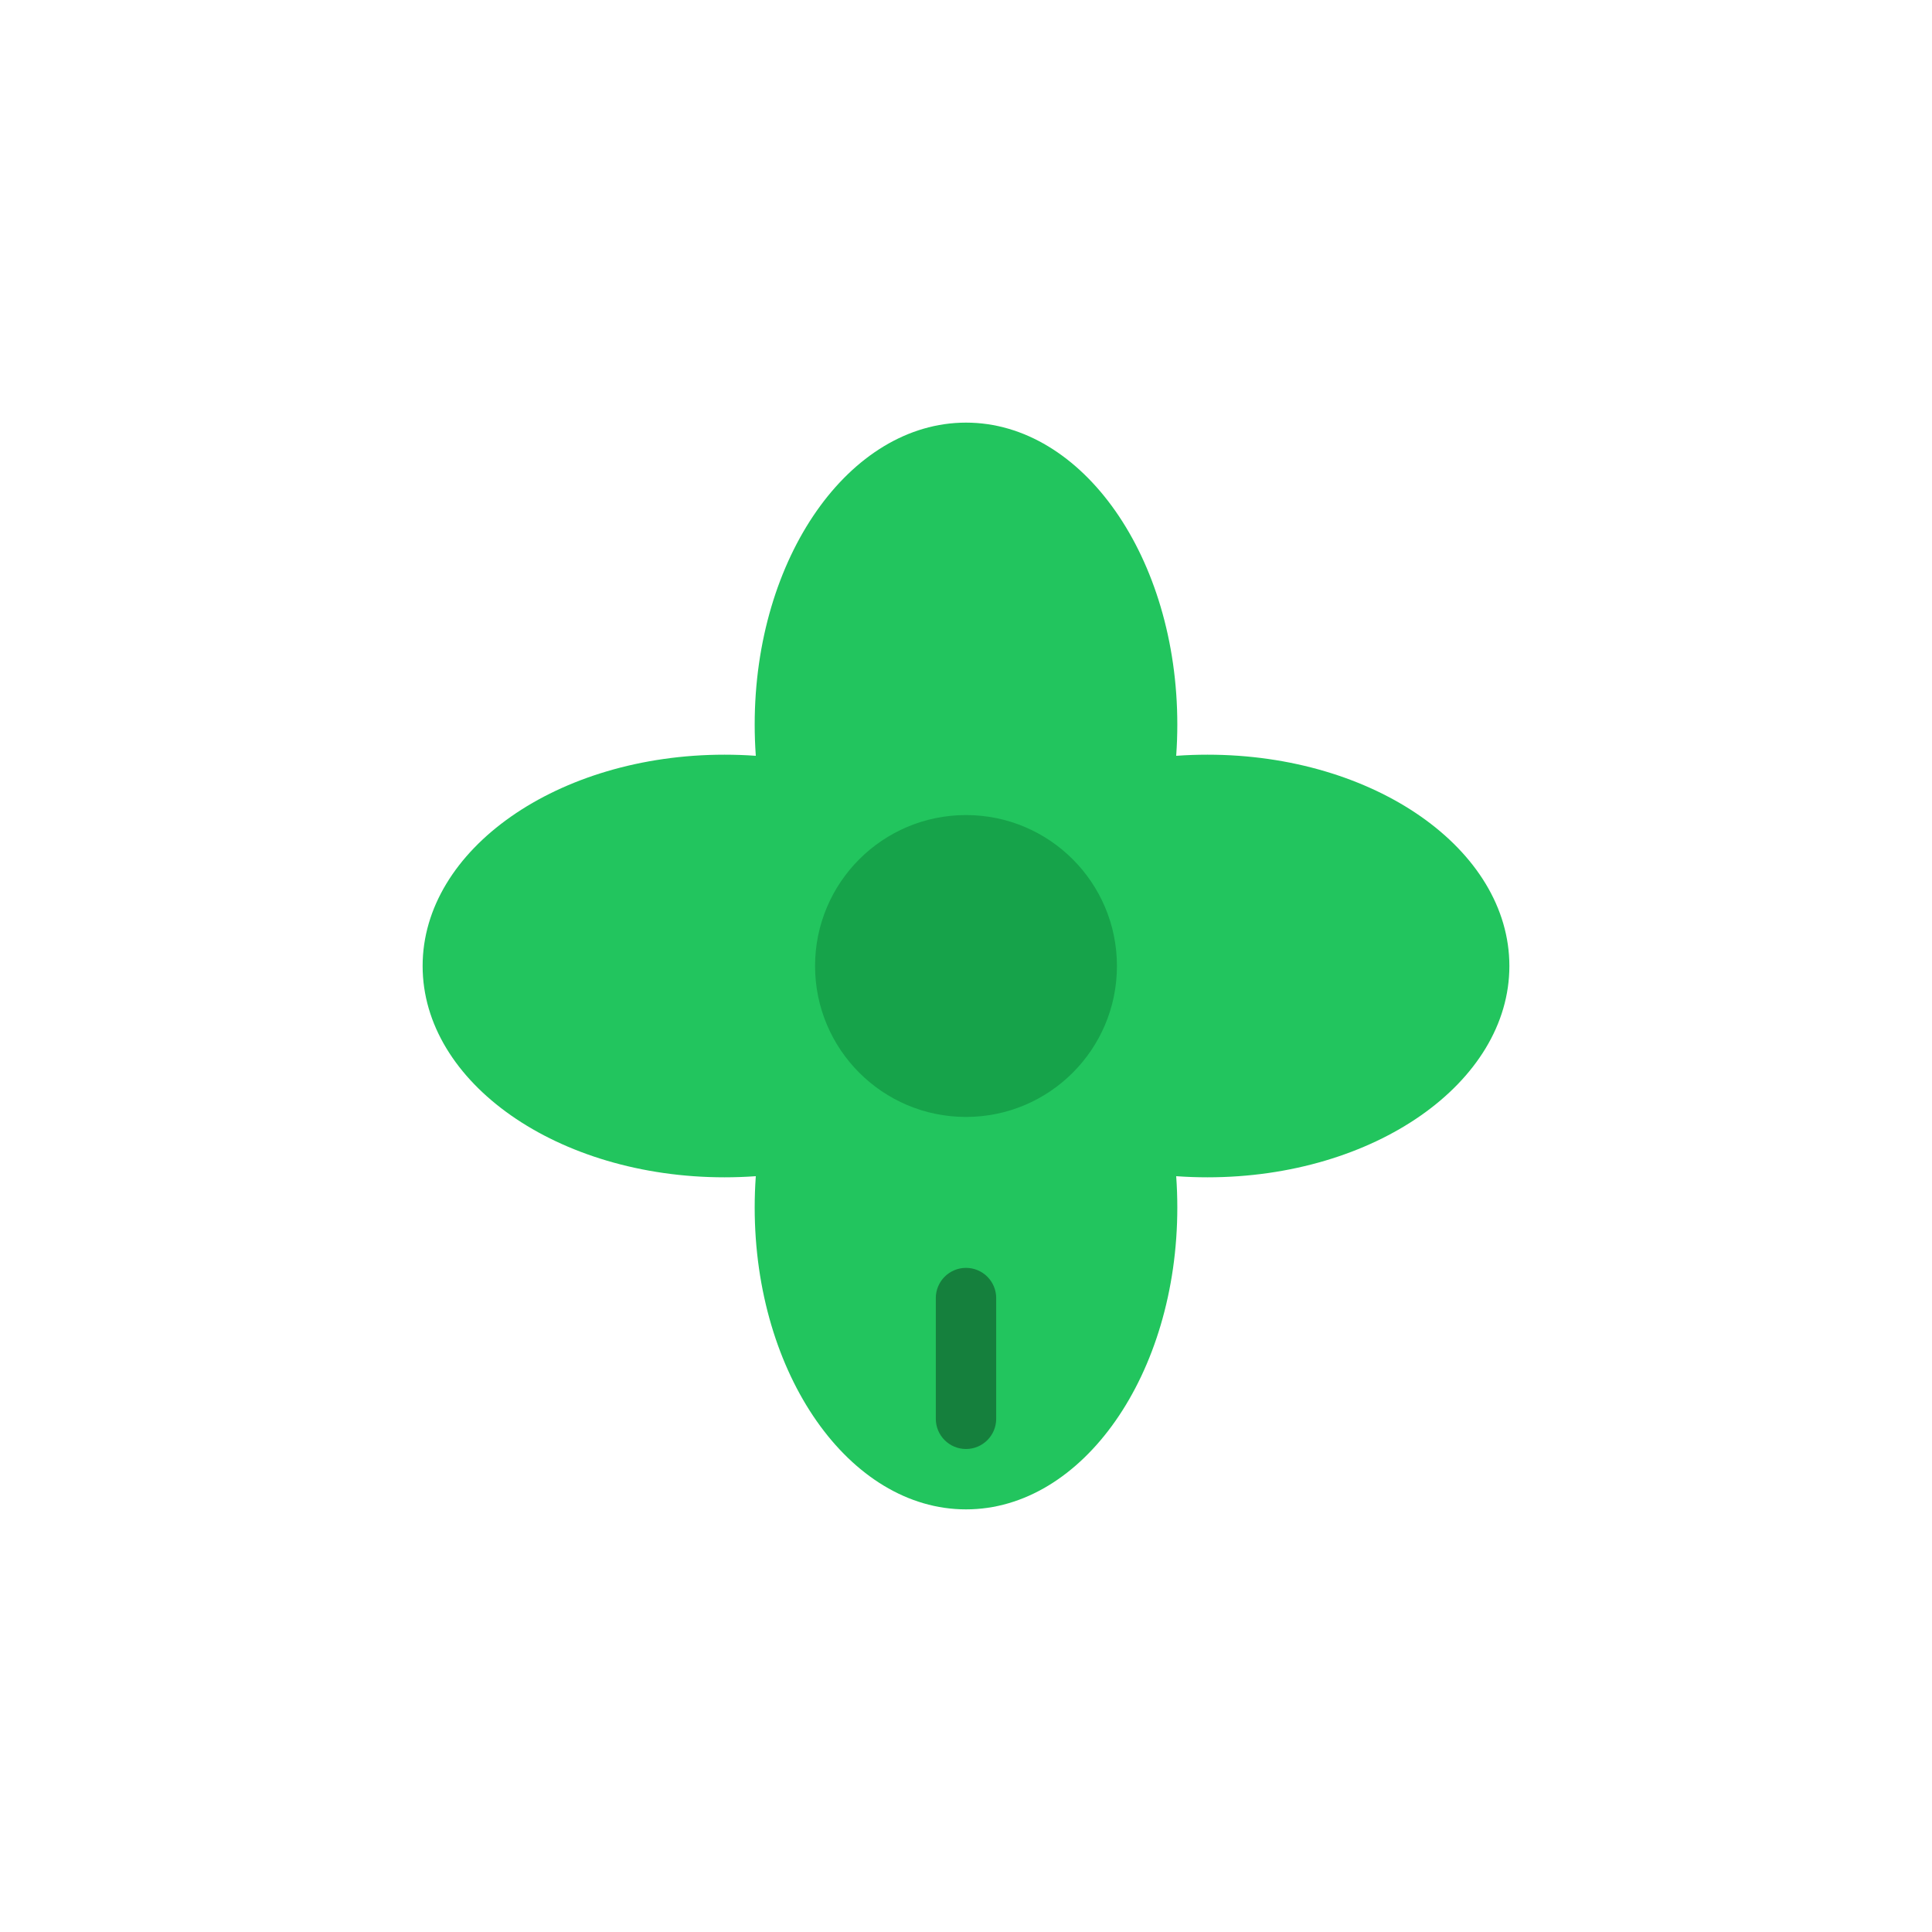
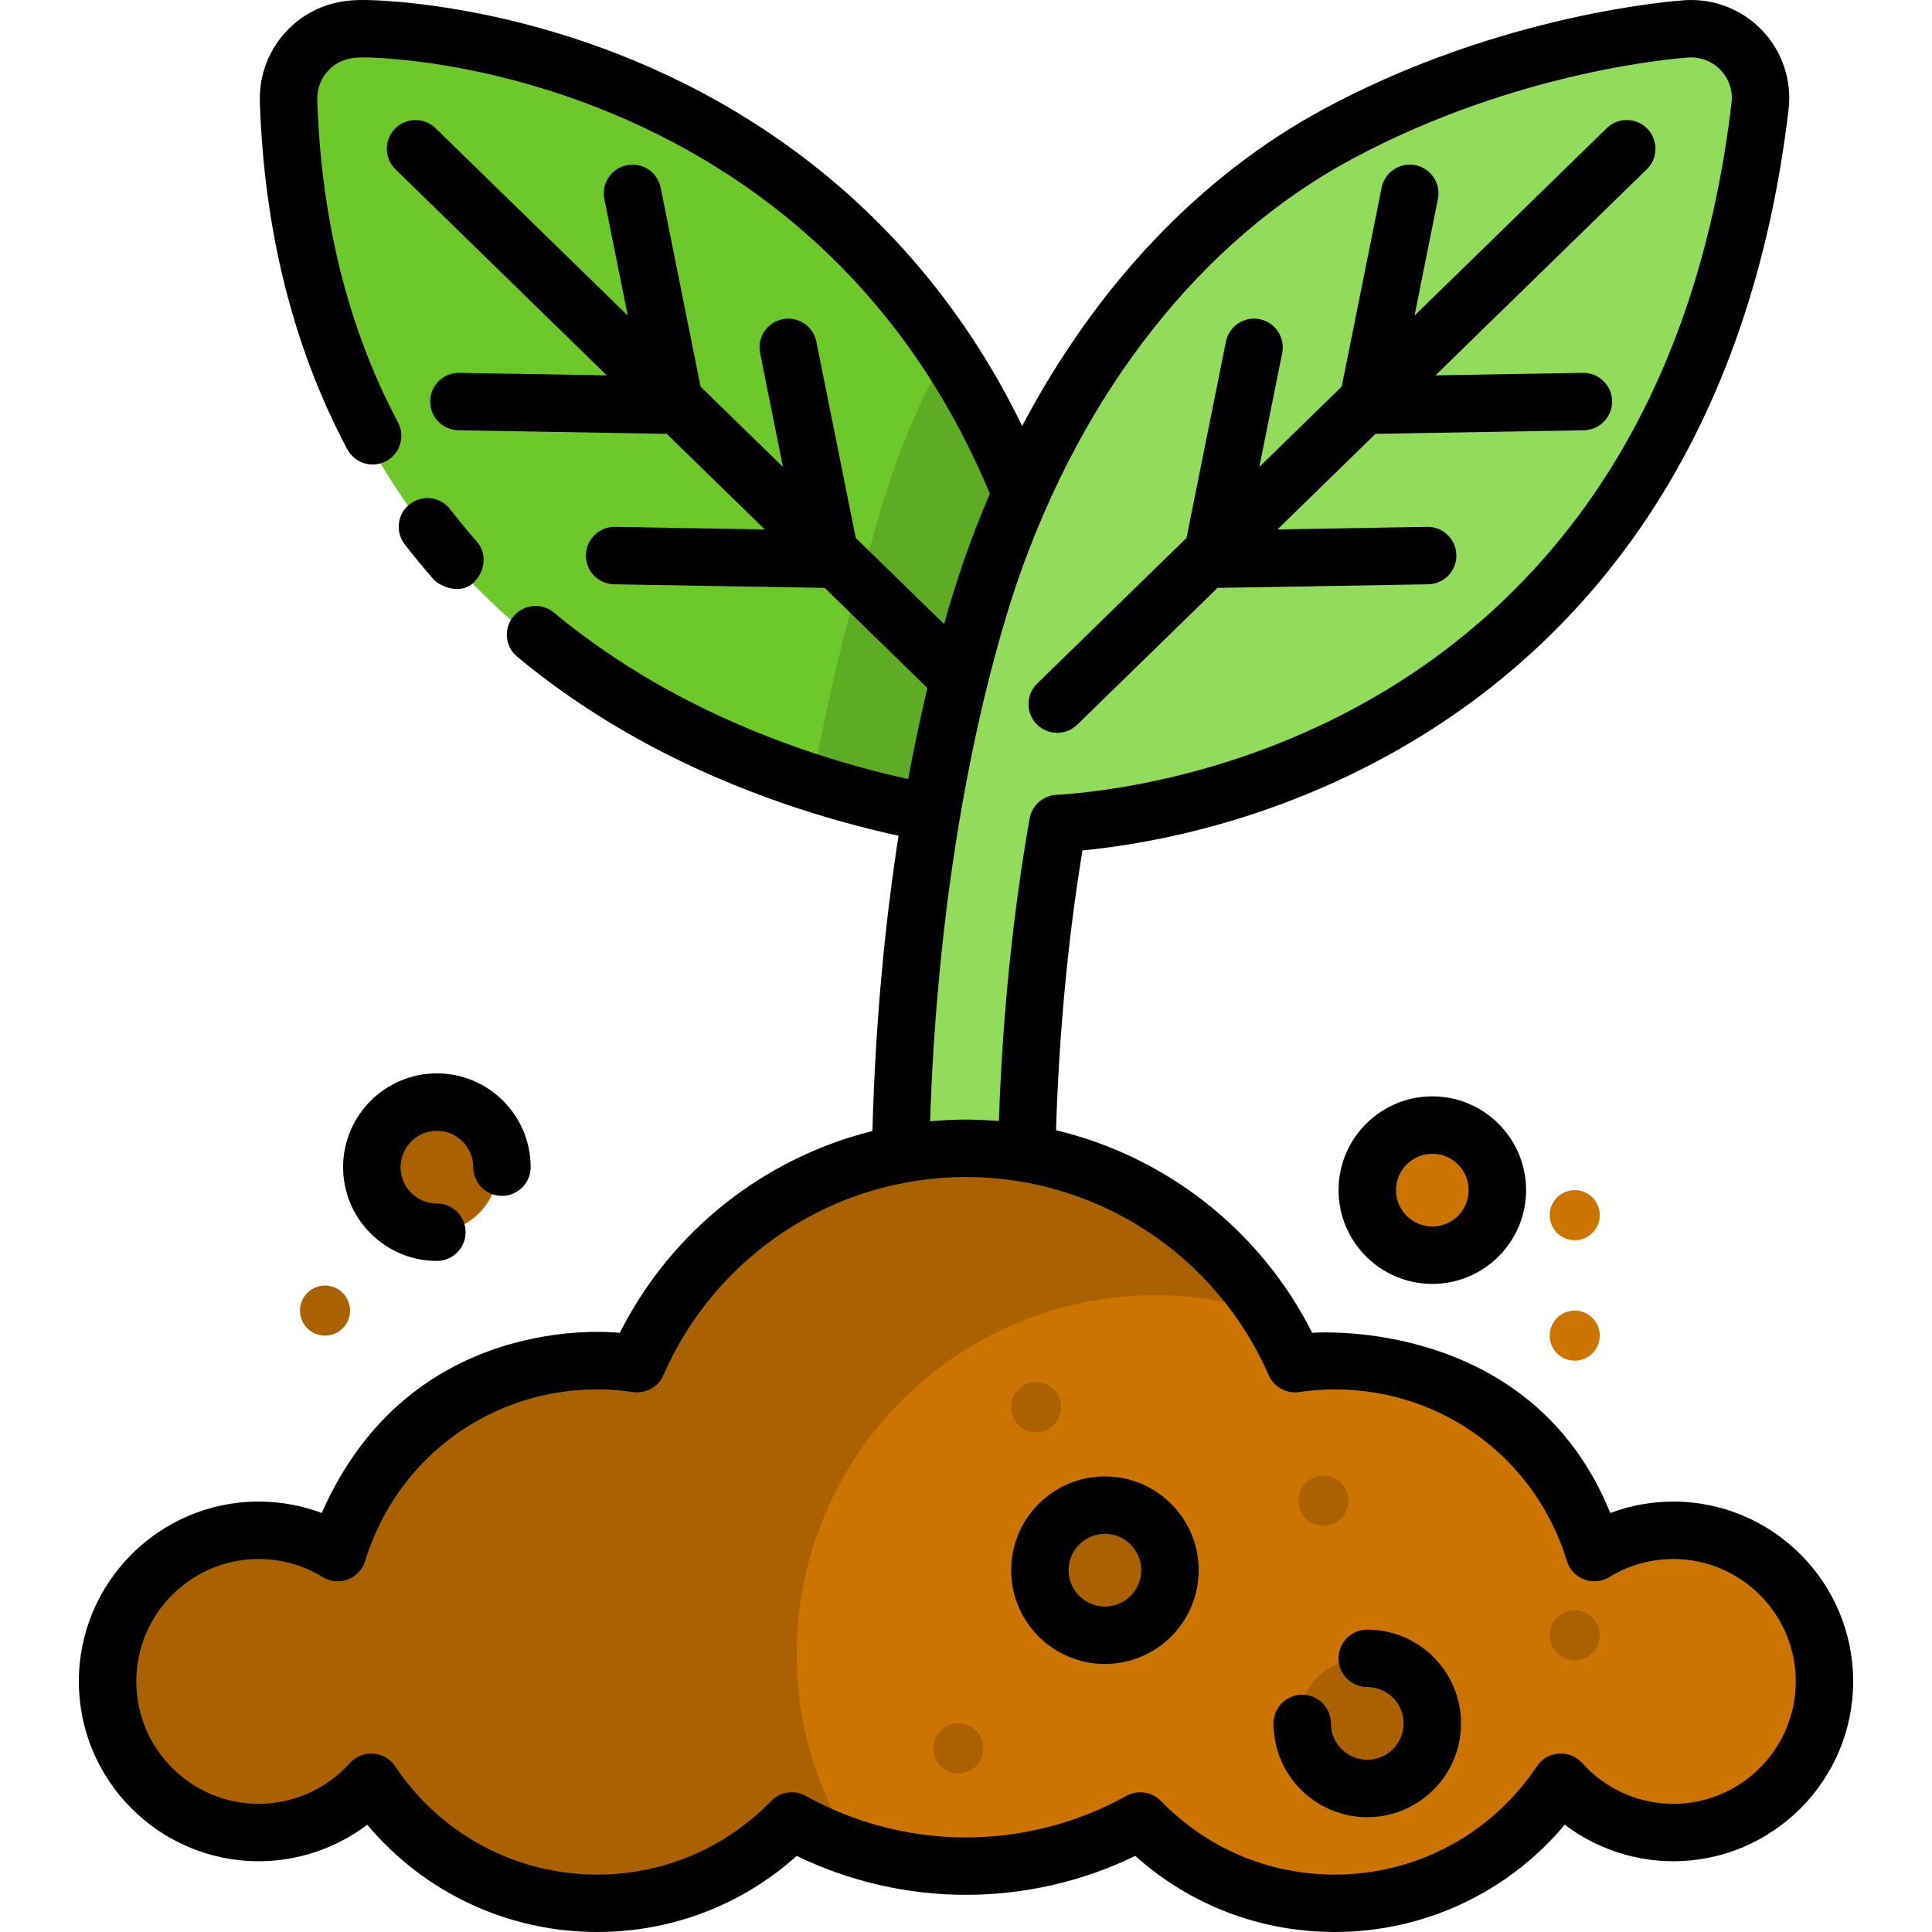
- <svg xmlns="http://www.w3.org/2000/svg" width="32" height="32" viewBox="0 0 32 32">
-   <ellipse cx="16" cy="12" rx="3.5" ry="5" fill="#22c55e" />
-   <ellipse cx="20" cy="16" rx="5" ry="3.5" fill="#22c55e" />
-   <ellipse cx="16" cy="20" rx="3.5" ry="5" fill="#22c55e" />
-   <ellipse cx="12" cy="16" rx="5" ry="3.5" fill="#22c55e" />
-   <circle cx="16" cy="16" r="2.5" fill="#16a34a" />
-   <rect x="15.5" y="21" width="1" height="3" fill="#15803d" rx="0.5" />
+ <svg xmlns="http://www.w3.org/2000/svg" height="800px" width="800px" version="1.1" id="Layer_1" viewBox="0 0 512.001 512.001" xml:space="preserve">
+   <path style="fill:#6DC82A;" d="M280.086,212.658c-3.748,3.956-9.046,6.04-14.497,5.702c-1.885-0.12-46.698-3.2-92.534-27.899  c-43.314-23.34-95.583-70.702-98.618-163.786c-0.165-5.075,1.777-9.993,5.367-13.585c5.475-5.479,11.904-5.479,14.647-5.479  c0.001,0,0.001,0,0.001,0c1.942,0,47.587,0.328,94.619,28.529c24.415,14.64,44.714,34.104,60.333,57.85  c18.868,28.688,30.842,63.639,35.588,103.884C285.631,203.286,283.833,208.702,280.086,212.658z" />
+   <path style="fill:#5EAC24;" d="M249.98,94.898c-7.702,14.215-14.198,30.224-18.859,48.26c-4.191,12.518-10.593,34.513-15.876,64.943  c27.866,8.721,49.06,10.178,50.344,10.259c5.451,0.339,10.749-1.745,14.497-5.702c3.747-3.957,5.545-9.372,4.906-14.785  C280.295,158.048,268.509,123.416,249.98,94.898z" />
+   <path style="fill:#91DC5A;" d="M459.498,13.347c-3.748-3.956-9.046-6.04-14.497-5.702c-1.885,0.12-46.698,3.2-92.534,27.899  c-35.222,18.98-76.362,53.843-92.139,116.257c-8.617,25.376-27.6,94.192-23.161,197.808c0.385,8.964,7.772,15.973,16.659,15.972  c0.24,0,0.484-0.005,0.726-0.015c9.207-0.395,16.351-8.178,15.957-17.387c-2.3-53.679,2.12-97.561,7.815-129.942  c12.817-0.735,51.004-4.895,90.158-28.372c24.415-14.64,44.714-34.104,60.333-57.85c18.868-28.688,30.842-63.639,35.588-103.884  C465.043,22.721,463.245,17.304,459.498,13.347z" />
+   <path style="fill:#CC7400;" d="M441.421,405.543c-7.675,0-14.843,2.162-20.936,5.906c-8.999-29.44-36.376-50.856-68.762-50.856  c-3.594,0-7.123,0.272-10.574,0.781c-14.681-33.585-48.179-57.065-87.176-57.065s-72.495,23.479-87.176,57.065  c-3.452-0.509-6.982-0.781-10.574-0.781c-32.386,0-59.764,21.416-68.762,50.856c-6.093-3.744-13.26-5.906-20.936-5.906  c-22.118,0-40.048,17.93-40.048,40.048s17.93,40.048,40.048,40.048c11.853,0,22.498-5.152,29.83-13.335  c12.887,19.339,34.885,32.087,59.867,32.087c20.232,0,38.5-8.369,51.564-21.819c13.678,7.615,29.42,11.968,46.186,11.968  s32.508-4.354,46.186-11.968c13.065,13.45,31.333,21.819,51.564,21.819c24.982,0,46.98-12.747,59.867-32.087  c7.333,8.183,17.978,13.335,29.83,13.335c22.118,0,40.048-17.93,40.048-40.048C481.469,423.474,463.538,405.543,441.421,405.543z" />
+   <g>
+     <path style="fill:#AA6100;" d="M306.257,343.246c9.458,0,18.585,1.4,27.208,3.97c-17.004-25.838-46.249-42.907-79.493-42.907   c-38.997,0-72.495,23.479-87.176,57.065c-3.452-0.509-6.982-0.781-10.574-0.781c-32.386,0-59.764,21.416-68.762,50.856   c-6.093-3.744-13.26-5.906-20.936-5.906c-22.118,0-40.048,17.93-40.048,40.048s17.93,40.048,40.048,40.048   c11.853,0,22.498-5.152,29.83-13.335c12.887,19.339,34.885,32.087,59.867,32.087c20.232,0,38.5-8.369,51.564-21.819   c5.965,3.32,12.323,6.02,18.986,8.009c-9.869-14.992-15.629-32.93-15.629-52.221C211.143,385.83,253.727,343.246,306.257,343.246z" />
+     <circle style="fill:#AA6100;" cx="291.798" cy="416.109" r="17.243" />
+     <circle style="fill:#AA6100;" cx="361.32" cy="456.714" r="17.243" />
+     <circle style="fill:#AA6100;" cx="350.717" cy="397.713" r="6.635" />
+     <circle style="fill:#AA6100;" cx="253.972" cy="463.35" r="6.635" />
+     <circle style="fill:#AA6100;" cx="274.549" cy="372.916" r="6.635" />
+     <circle style="fill:#AA6100;" cx="417.317" cy="433.357" r="6.635" />
+   </g>
+   <g>
+     <circle style="fill:#CC7400;" cx="378.568" cy="315.397" r="17.243" />
+     <circle style="fill:#CC7400;" cx="417.317" cy="353.953" r="6.635" />
+     <circle style="fill:#CC7400;" cx="417.317" cy="322.032" r="6.635" />
+   </g>
+   <g>
+     <circle style="fill:#AA6100;" cx="114.766" cy="309.309" r="17.243" />
+     <circle style="fill:#AA6100;" cx="86.133" cy="347.317" r="6.635" />
+   </g>
+   <path d="M280.173,194.206c1.916,0,3.832-0.718,5.312-2.161l37.172-36.248l55.814-0.953c4.203-0.072,7.55-3.536,7.479-7.739  c-0.071-4.159-3.464-7.48-7.606-7.48c-0.045,0-0.089,0-0.133,0.001l-39.666,0.677l25.98-25.334l55.215-0.944  c4.203-0.072,7.55-3.536,7.479-7.739c-0.071-4.159-3.464-7.48-7.606-7.48c-0.045,0-0.089,0-0.133,0.001l-39.067,0.668l56.003-54.611  c3.009-2.934,3.069-7.752,0.136-10.76c-2.936-3.008-7.754-3.07-10.761-0.136l-50.928,49.663l6.202-30.905  c0.826-4.119-1.843-8.131-5.964-8.958c-4.116-0.822-8.132,1.843-8.958,5.964l-10.581,52.719l-21.826,21.284l6.059-30.191  c0.827-4.119-1.843-8.131-5.964-8.958c-4.119-0.825-8.132,1.843-8.958,5.964l-10.437,52.006l-39.577,38.592  c-3.009,2.934-3.069,7.752-0.136,10.761C276.215,193.438,278.192,194.206,280.173,194.206z" />
+   <path d="M125.663,154.245c2.932-3.01,3.458-7.587,0.68-10.741c-2.437-2.767-4.805-5.642-7.039-8.546  c-2.561-3.33-7.338-3.956-10.672-1.393c-3.331,2.562-3.955,7.34-1.393,10.672c2.438,3.171,5.023,6.31,7.683,9.328  C116.425,155.271,122.071,157.932,125.663,154.245z" />
+   <path d="M292.81,391.259c-13.704,0-24.852,11.149-24.852,24.852c0,13.704,11.149,24.852,24.852,24.852  c13.704,0,24.852-11.149,24.852-24.852C317.662,402.408,306.514,391.259,292.81,391.259z M292.81,425.745  c-5.312,0-9.633-4.321-9.633-9.633s4.321-9.633,9.633-9.633s9.633,4.321,9.633,9.633S298.122,425.745,292.81,425.745z" />
+   <path d="M362.338,431.864c-4.204,0-7.61,3.406-7.61,7.61s3.406,7.61,7.61,7.61c5.312,0,9.634,4.321,9.634,9.633  s-4.322,9.634-9.634,9.634s-9.633-4.322-9.633-9.634c0-4.204-3.406-7.61-7.61-7.61c-4.204,0-7.61,3.406-7.61,7.61  c0,13.705,11.149,24.853,24.852,24.853c13.705,0,24.853-11.149,24.853-24.853C387.191,443.012,376.042,431.864,362.338,431.864z" />
+   <path d="M354.729,315.397c0,13.704,11.149,24.852,24.852,24.852c13.704,0,24.852-11.149,24.852-24.852  c0-13.705-11.149-24.853-24.852-24.853C365.878,290.543,354.729,301.692,354.729,315.397z M389.215,315.397  c0,5.312-4.321,9.633-9.633,9.633s-9.633-4.321-9.633-9.633s4.321-9.634,9.633-9.634S389.215,310.084,389.215,315.397z" />
+   <path d="M90.926,309.309c0,13.704,11.149,24.852,24.852,24.852c4.204,0,7.61-3.406,7.61-7.61c0-4.204-3.406-7.61-7.61-7.61  c-5.312,0-9.633-4.321-9.633-9.633c0-5.312,4.321-9.634,9.633-9.634c5.312,0,9.633,4.322,9.633,9.634c0,4.204,3.406,7.61,7.61,7.61  c4.204,0,7.61-3.406,7.61-7.61c0-13.705-11.149-24.853-24.852-24.853S90.926,295.604,90.926,309.309z" />
+   <path d="M443.45,397.934c-5.741,0-11.396,1.032-16.711,3.021c-20.826-51.512-76.986-47.893-78.993-47.741  c-13.75-27.283-38.771-46.738-67.887-53.694c0.802-25.649,3.14-50.553,7.004-74.153c17.73-1.699,52.138-7.731,87.564-28.975  c25.403-15.234,46.525-35.487,62.776-60.195c19.524-29.687,31.901-65.746,36.787-107.172c0.907-7.676-1.622-15.298-6.938-20.909  c-5.308-5.604-12.805-8.542-20.504-8.064c-1.955,0.125-48.416,3.337-95.661,28.796c-32.817,17.683-60.407,46.872-79.996,84.037  c-3.944-8.079-8.321-15.809-13.101-23.076c-16.253-24.71-37.375-44.962-62.777-60.195C146.19,0.337,98.487,0,96.481,0  c-3.371,0-12.324,0-20.03,7.71c-5.058,5.06-7.825,12.064-7.589,19.213c1.12,34.354,8.917,65.355,23.176,92.141  c1.973,3.708,6.579,5.117,10.293,3.141c3.709-1.974,5.116-6.583,3.141-10.293C92.315,87.197,85.115,58.436,84.072,26.425  c-0.097-2.961,1.048-5.86,3.143-7.957c3.247-3.249,7.015-3.249,9.267-3.249c1.835,0,45.453,0.313,90.705,27.448  c23.427,14.046,42.902,32.722,57.889,55.504c6.6,10.035,12.399,21.027,17.244,32.673c-2.583,6.006-4.981,12.176-7.165,18.512  c-1.501,4.419-3.194,9.773-4.97,16.022l-23.402-22.821l-10.437-52.006c-0.826-4.121-4.836-6.789-8.958-5.964  c-4.121,0.827-6.79,4.839-5.964,8.958l6.059,30.191l-21.827-21.284l-10.58-52.719c-0.826-4.121-4.838-6.787-8.958-5.964  c-4.121,0.828-6.79,4.838-5.964,8.958l6.202,30.906l-50.93-49.665c-3.011-2.934-7.826-2.872-10.761,0.136  c-2.934,3.009-2.873,7.827,0.136,10.76l56.003,54.611l-39.067-0.668c-4.199-0.115-7.667,3.276-7.739,7.479  c-0.071,4.203,3.276,7.667,7.479,7.739l55.215,0.944l25.98,25.334l-39.665-0.677c-4.164-0.093-7.667,3.276-7.739,7.479  c-0.071,4.203,3.276,7.667,7.479,7.739l55.813,0.953l27.208,26.531c-1.733,7.261-3.46,15.298-5.092,24.13  c-16.494-3.639-39.117-10.378-61.981-22.697c-11.534-6.215-22.269-13.423-31.906-21.421c-3.234-2.685-8.032-2.24-10.715,0.994  c-2.685,3.234-2.239,8.031,0.994,10.715c10.411,8.643,21.988,16.418,34.407,23.109c24.703,13.312,49.077,20.492,66.65,24.32  c-3.434,22.108-6.101,48.257-6.929,78.259c-28.712,7.148-53.338,26.486-66.939,53.475c-2.008-0.152-55.376-5.896-78.993,47.741  c-5.314-1.989-10.97-3.021-16.711-3.021c-26.278,0-47.658,21.379-47.658,47.658s21.379,47.658,47.658,47.658  c10.451,0,20.553-3.454,28.773-9.676c15.034,17.943,37.227,28.428,60.924,28.428c19.743,0,38.316-7.12,52.894-20.161  c13.919,6.758,29.313,10.31,44.858,10.31s30.939-3.551,44.858-10.31c14.577,13.042,33.151,20.161,52.894,20.161  c23.697,0,45.891-10.485,60.924-28.428c8.22,6.223,18.323,9.676,28.773,9.676c26.278,0,47.658-21.379,47.658-47.658  S469.728,397.934,443.45,397.934z M269.553,154.283c17.563-50.942,49.012-90.731,88.554-112.038  c44.347-23.898,87.589-26.89,89.395-27.004c3.21-0.195,6.303,1.02,8.501,3.34c2.202,2.325,3.249,5.48,2.873,8.661  c-4.606,39.056-16.176,72.901-34.39,100.593c-14.985,22.782-34.461,41.457-57.888,55.505c-38.207,22.91-76.005,26.69-86.681,27.302  c-3.525,0.202-6.447,2.802-7.059,6.279c-4.471,25.426-7.192,52.37-8.146,80.164c-2.882-0.245-5.785-0.385-8.714-0.385  c-3.197,0-6.368,0.163-9.51,0.455C248.905,222.555,263.324,172.625,269.553,154.283z M443.45,478.03  c-9.204,0-18.011-3.938-24.162-10.803c-1.573-1.754-3.873-2.678-6.211-2.512c-2.347,0.167-4.485,1.412-5.789,3.37  c-11.974,17.969-31.986,28.696-53.535,28.696c-17.51,0-33.884-6.929-46.107-19.51c-1.471-1.515-3.454-2.307-5.462-2.307  c-1.263,0-2.537,0.315-3.699,0.961c-12.933,7.201-27.624,11.007-42.483,11.007c-14.859,0-29.55-3.806-42.483-11.007  c-3.009-1.675-6.764-1.121-9.16,1.346c-12.222,12.581-28.597,19.51-46.107,19.51c-21.548,0-41.561-10.727-53.535-28.696  c-1.305-1.958-3.443-3.202-5.789-3.37c-2.333-0.164-4.639,0.759-6.211,2.512c-6.152,6.866-14.959,10.803-24.162,10.803  c-17.887,0-32.439-14.552-32.439-32.439c0-17.887,14.552-32.439,32.439-32.439c6.002,0,11.863,1.653,16.951,4.78  c2.008,1.235,4.471,1.466,6.676,0.635c2.203-0.833,3.897-2.641,4.586-4.894c8.313-27.198,33.022-45.471,61.484-45.471  c3.135,0,6.32,0.234,9.464,0.699c3.394,0.496,6.709-1.333,8.084-4.481c13.941-31.895,45.424-52.503,80.203-52.503  c34.779,0,66.262,20.609,80.203,52.503c1.374,3.146,4.685,4.979,8.084,4.481c3.145-0.465,6.329-0.699,9.464-0.699  c28.462,0,53.171,18.273,61.484,45.471c0.689,2.254,2.383,4.061,4.586,4.894c2.206,0.832,4.669,0.6,6.676-0.635  c5.088-3.127,10.95-4.78,16.951-4.78c17.887,0,32.439,14.552,32.439,32.439C475.892,463.479,461.337,478.03,443.45,478.03z" />
</svg>
